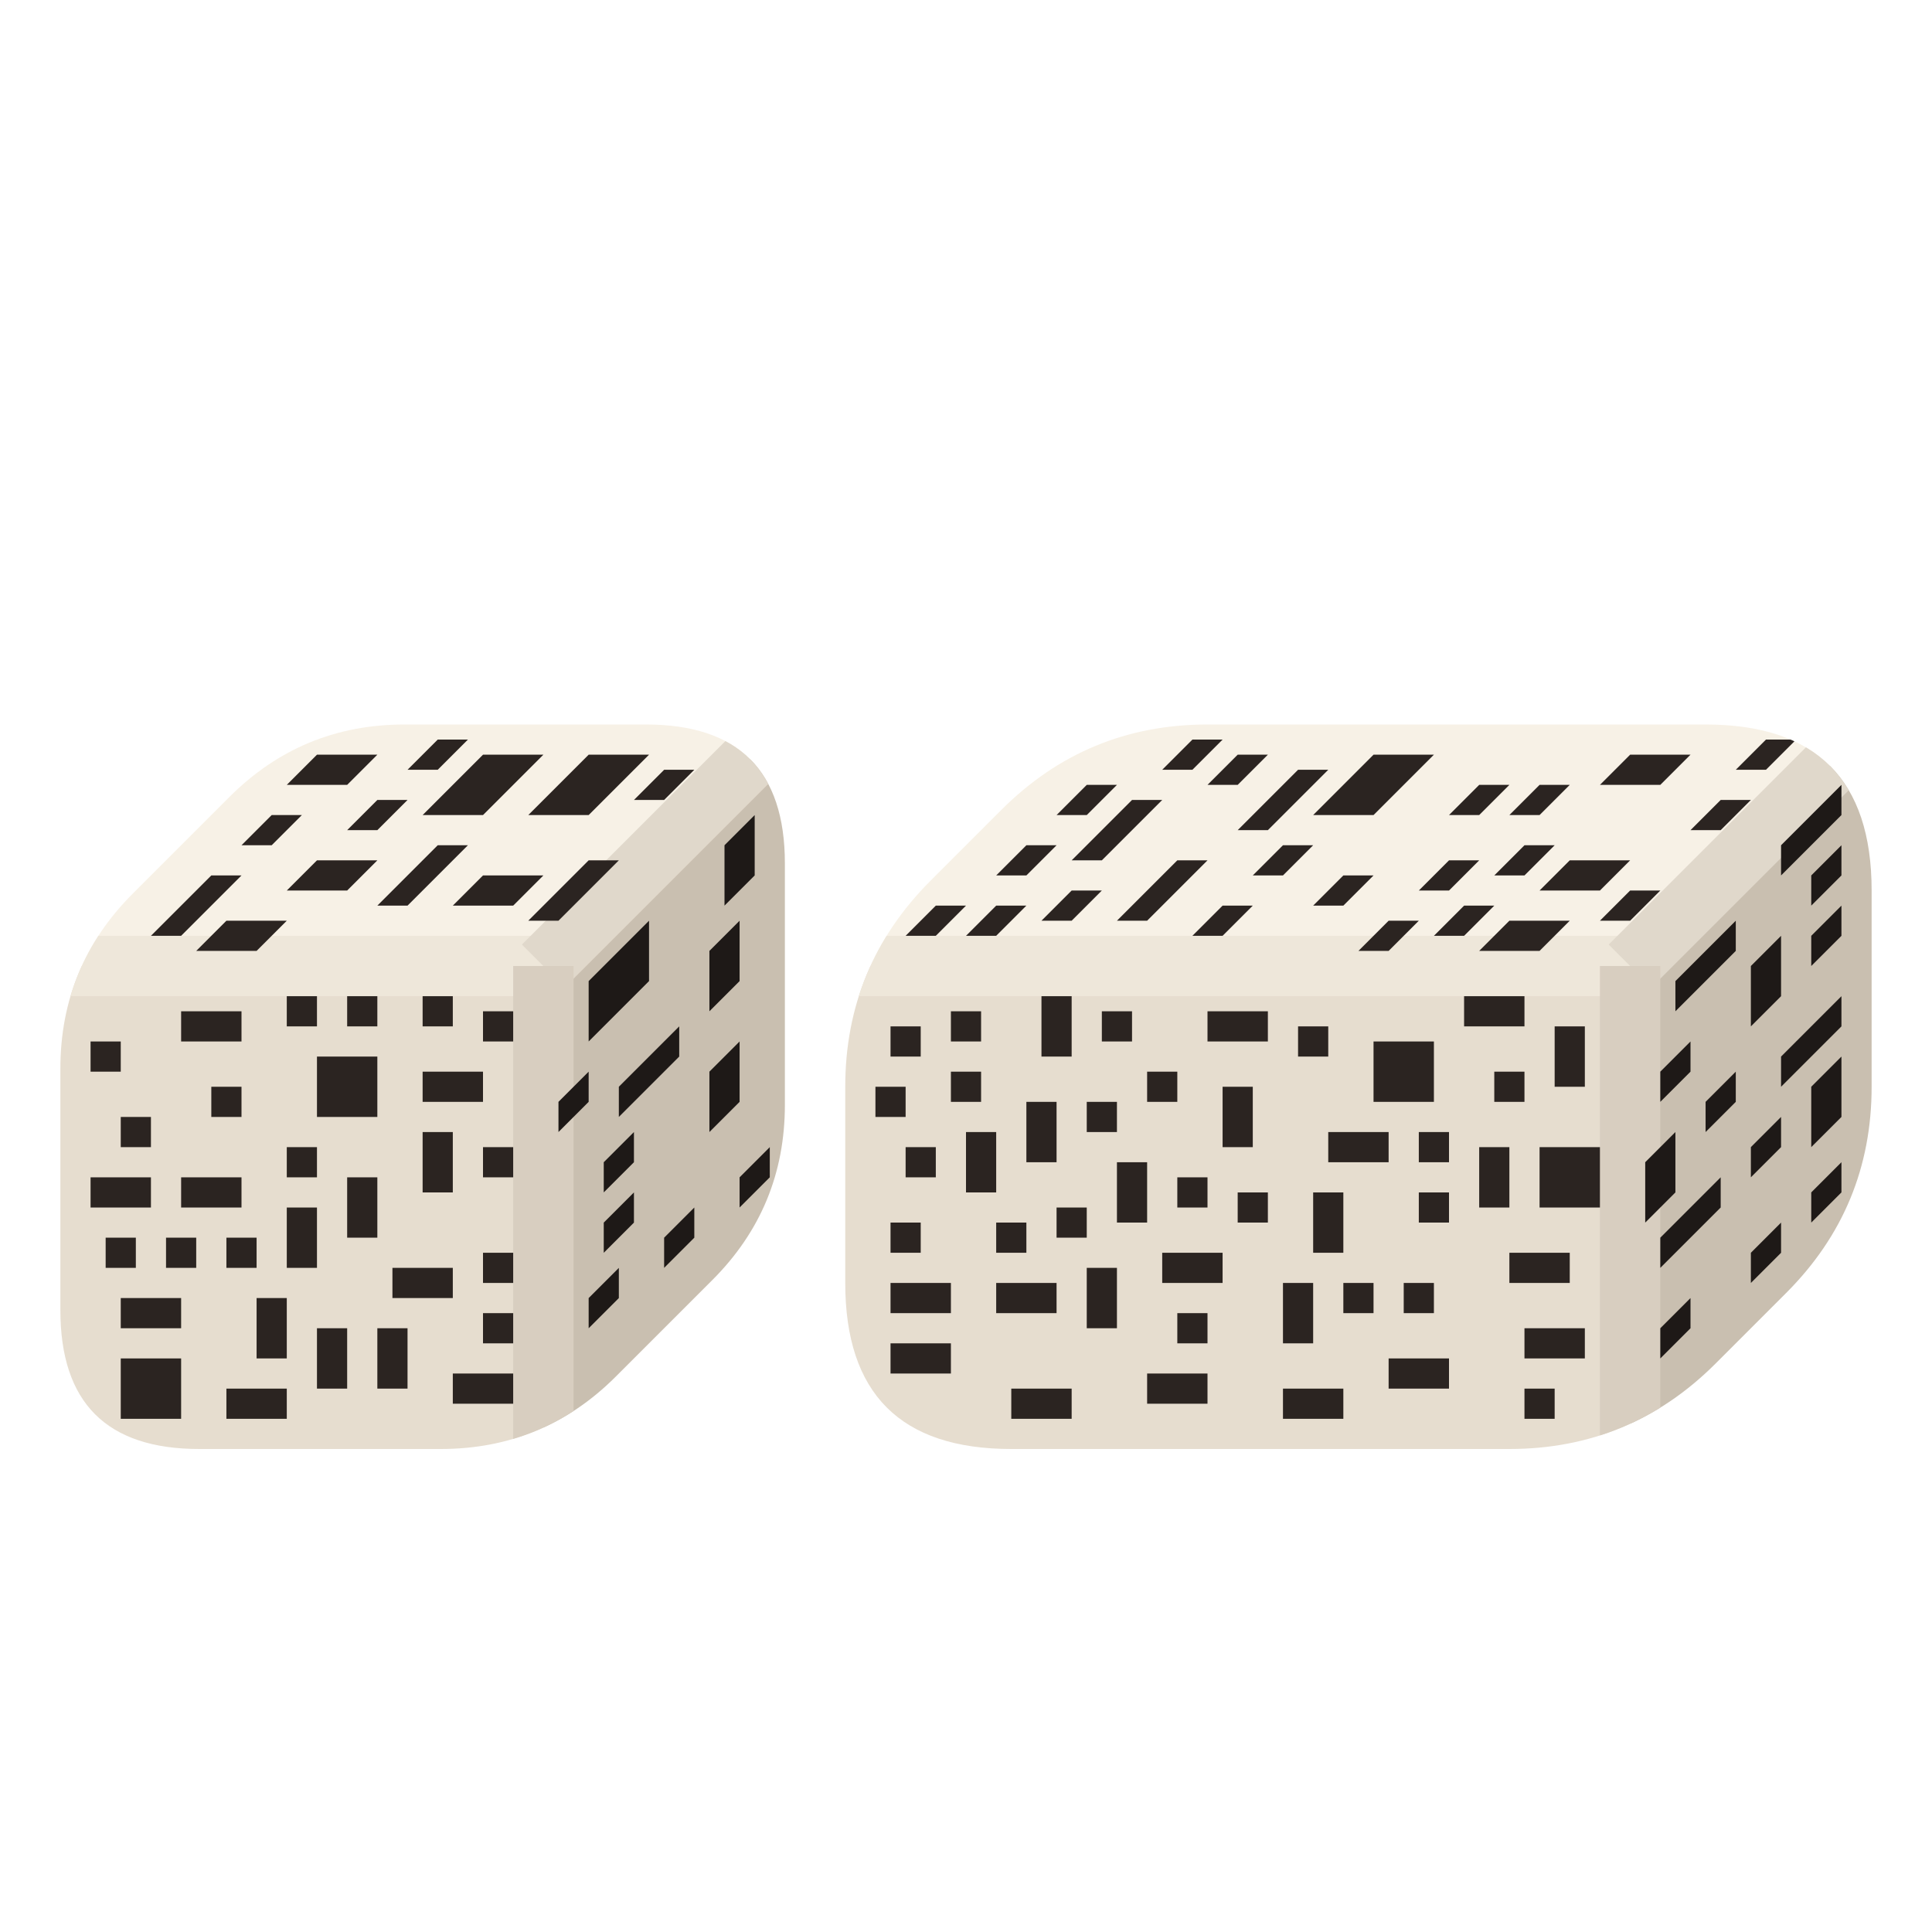
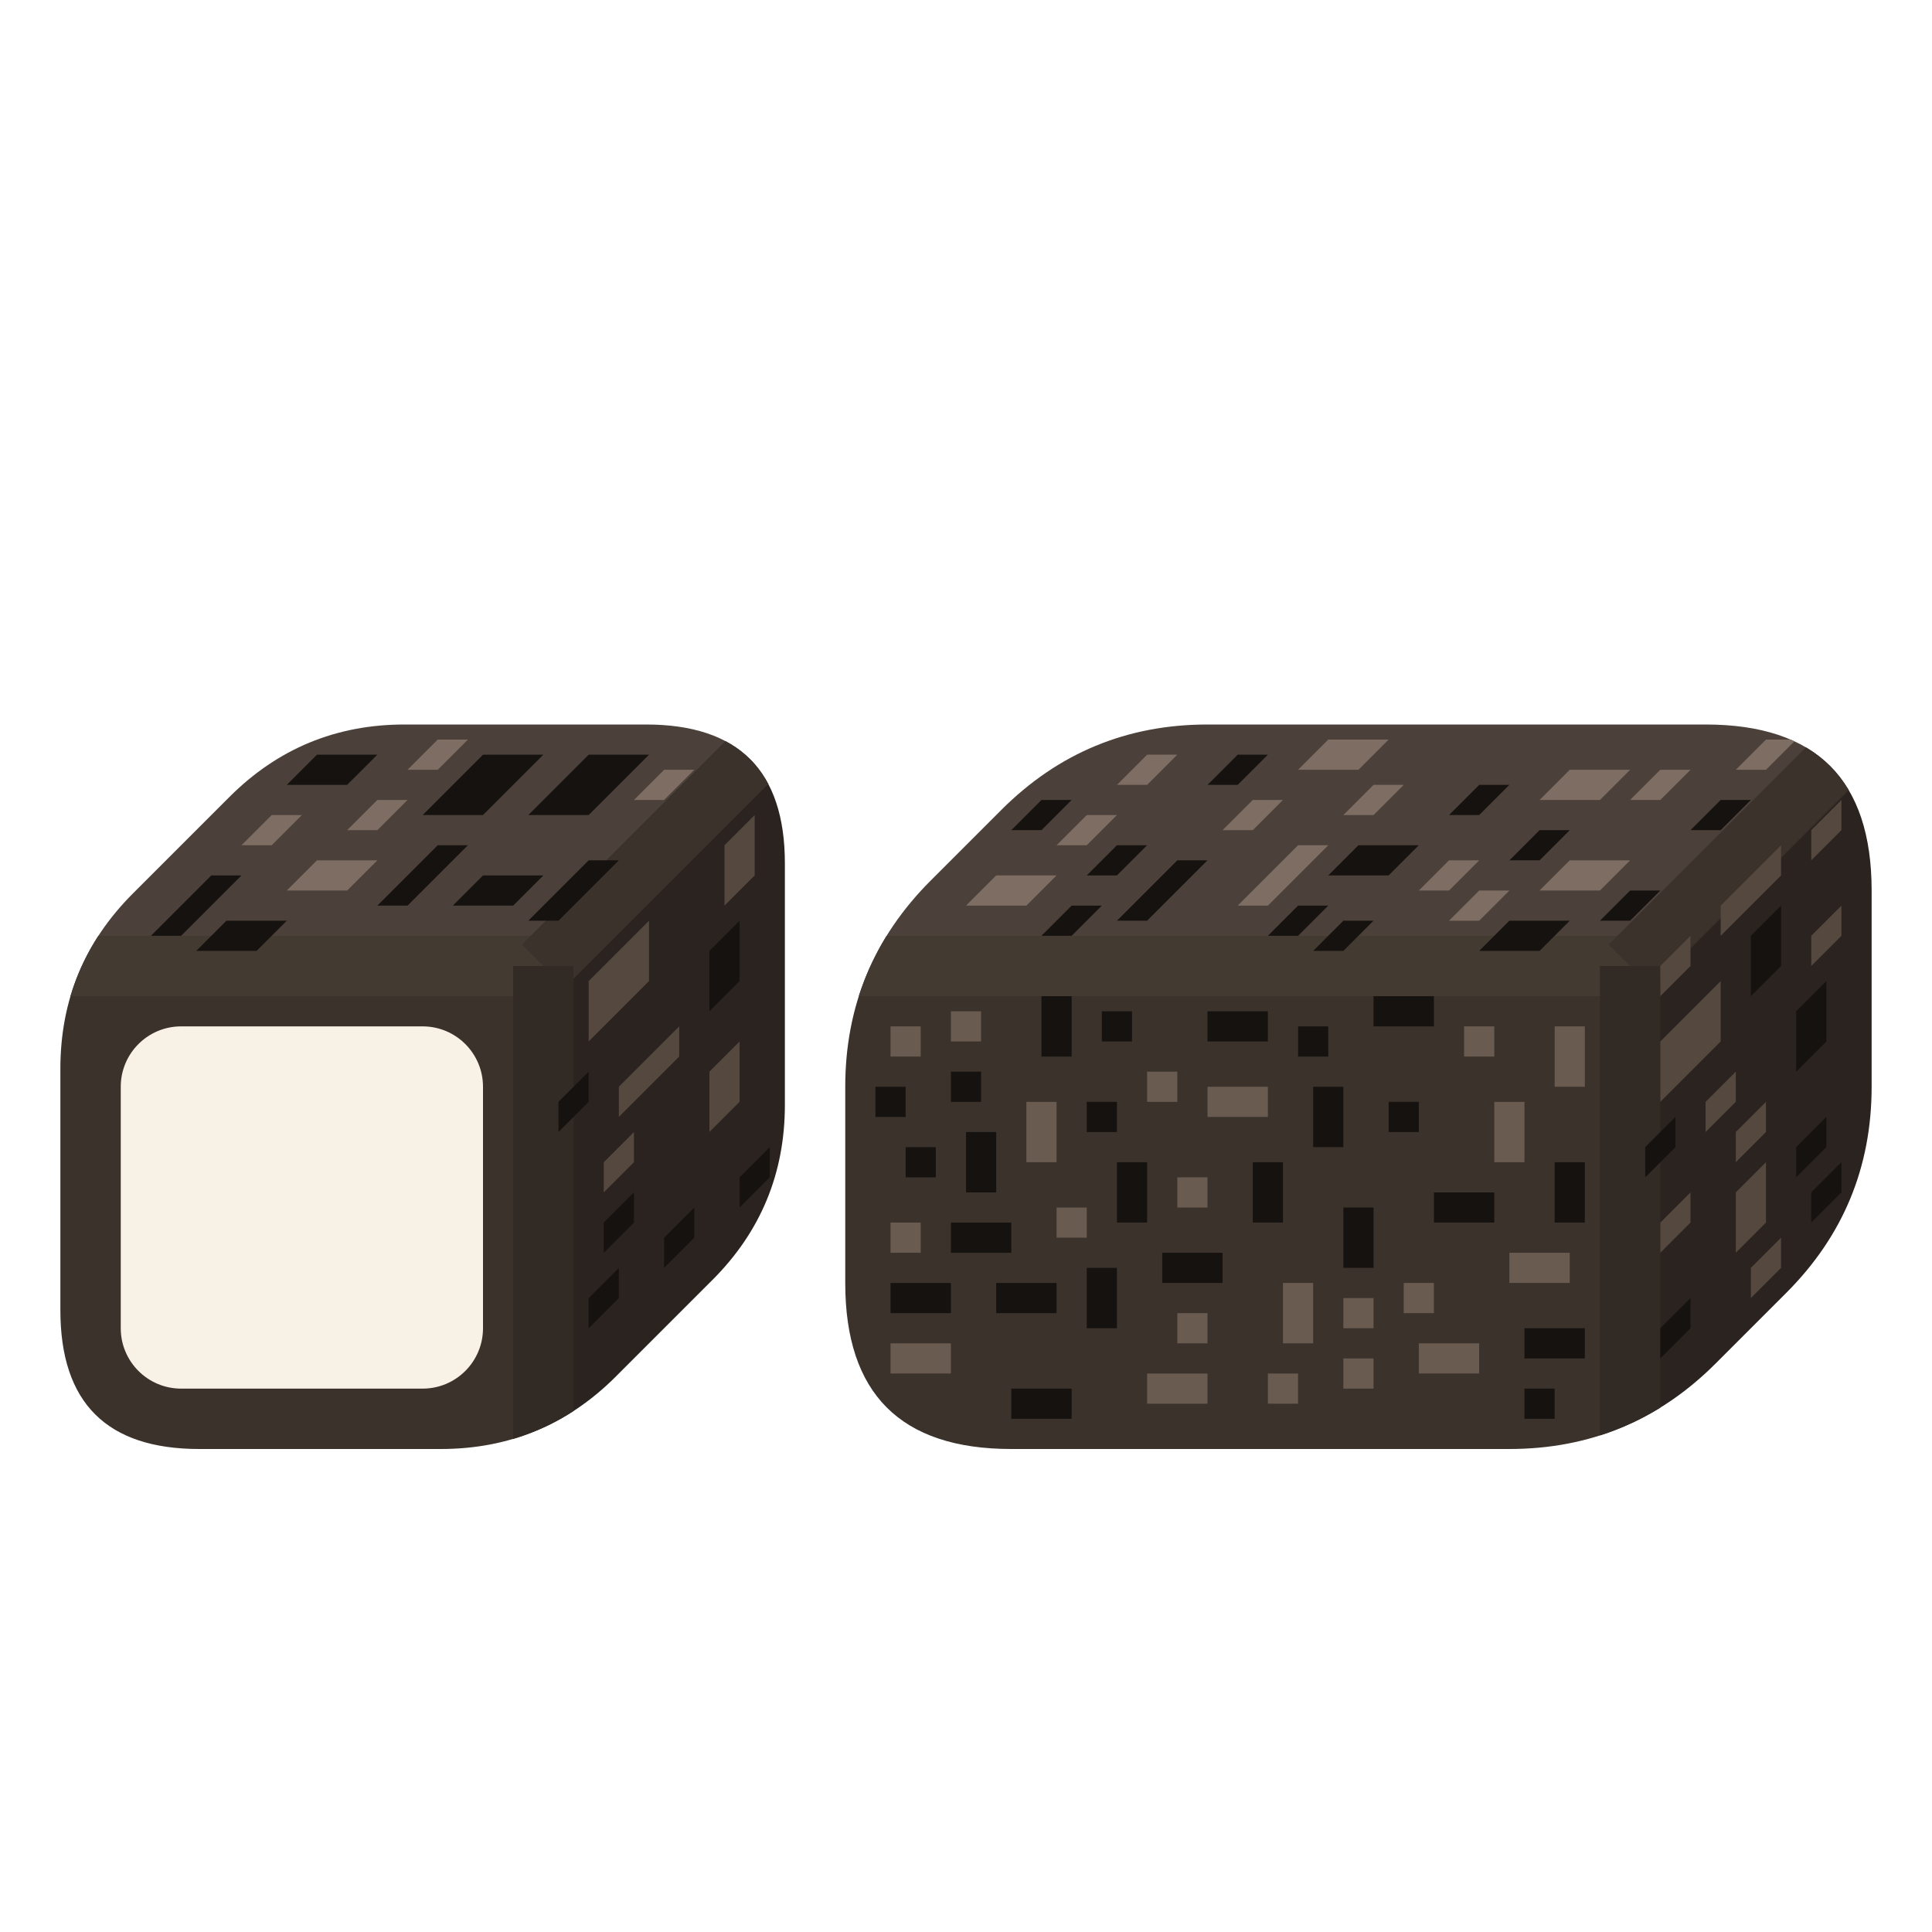
<svg xmlns="http://www.w3.org/2000/svg" viewBox="0 0 64 64" width="64" height="64">
  <g stroke-linejoin="round">
    <clipPath id="gm-dark-small">
      <path d="M2 35.4 Q2 32 4.4 29.6 L7.6 26.4 Q10 24 13.4 24 L21.4 24 Q26 24 26 28.6 L26 36.6 Q26 40 23.6 42.4 L20.4 45.6 Q18 48 14.6 48 L6.6 48 Q2 48 2 43.4 Z" />
    </clipPath>
    <g clip-path="url(#gm-dark-small)">
-       <path d="M2 32 L10 24 L26 24 L18 32 Z" fill="#f7f1e6" />
-       <path d="M18 32 L26 24 L26 40 L18 48 Z" fill="#c9bfb0" />
-       <path d="M2 32 L18 32 L18 48 L2 48 Z" fill="#e6ddcf" />
-       <path d="M2 33 L18 33 L18 31 L2 31 Z" fill="#eee7da" />
-       <path d="M18.71 32.71 L26.71 24.71 L25.29 23.29 L17.29 31.29 Z" fill="#e0d8cb" />
-       <path d="M17 32 L17 48 L19 48 L19 32 Z" fill="#d8cec0" />
-       <path d="M17.5 27 L19.5 27 L21.5 25 L19.5 25 Z M9.5 29.5 L11.5 29.5 L12.5 28.5 L10.5 28.5 Z M15 30 L17 30 L18 29 L16 29 Z M14 27 L16 27 L18 25 L16 25 Z M9.5 26 L11.5 26 L12.5 25 L10.5 25 Z M8 28 L9 28 L10 27 L9 27 Z M13.5 25.5 L14.5 25.5 L15.5 24.5 L14.5 24.5 Z M12.5 30 L13.5 30 L15.5 28 L14.5 28 Z M5 31 L6 31 L8 29 L7 29 Z M21 26.5 L22 26.5 L23 25.5 L22 25.5 Z M17.5 30.5 L18.5 30.5 L20.5 28.5 L19.5 28.5 Z M11.5 27.5 L12.5 27.5 L13.5 26.5 L12.5 26.5 Z M6.5 31.5 L8.5 31.5 L9.5 30.5 L7.5 30.5 Z" fill="#2b2421" />
-       <path d="M10.5 44h1v2h-1z M9.5 40h1v2h-1z M4 37h1v1h-1z M13 42h2v1h-2z M15 45.5h2v1h-2z M10.5 35h2v2h-2z M6 33.5h2v1h-2z M8.5 43h1v2h-1z M11.5 39h1v2h-1z M7 36h1v1h-1z M4 43h2v1h-2z M14 37.5h1v2h-1z M14 33h1v1h-1z M4 45h2v2h-2z M14 35.5h2v1h-2z M6 39h2v1h-2z M16 41.5h1v1h-1z M12.5 44h1v2h-1z M3.5 41h1v1h-1z M3 34.5h1v1h-1z M3 39h2v1h-2z M9.5 38h1v1h-1z M11.5 33h1v1h-1z M16 43.5h1v1h-1z M16 33.5h1v1h-1z M16 38h1v1h-1z M7.5 46h2v1h-2z M5.5 41h1v1h-1z M9.5 33h1v1h-1z M7.5 41h1v1h-1z" fill="#2b2421" />
-       <path d="M23.5 31.5 L24.5 30.5 L24.5 32.5 L23.5 33.5 Z M23.5 35.5 L24.5 34.5 L24.5 36.5 L23.5 37.5 Z M20.5 36 L22.5 34 L22.5 35 L20.5 37 Z M19.5 32.5 L21.5 30.5 L21.5 32.5 L19.5 34.5 Z M24 28 L25 27 L25 29 L24 30 Z M20 40.5 L21 39.5 L21 40.5 L20 41.5 Z M22 41 L23 40 L23 41 L22 42 Z M19.5 43 L20.5 42 L20.5 43 L19.5 44 Z M20 38.5 L21 37.5 L21 38.5 L20 39.5 Z M18.5 36.5 L19.5 35.5 L19.5 36.5 L18.5 37.5 Z M24.5 39 L25.5 38 L25.5 39 L24.5 40 Z" fill="#1e1917" />
+       <path d="M2 32 L10 24 L26 24 L18 32 Z" fill="#4c413a" />
+       <path d="M18 32 L26 24 L26 40 L18 48 Z" fill="#2a231f" />
+       <path d="M2 32 L18 32 L18 48 L2 48 Z" fill="#3a322b" />
+       <path d="M2 33 L18 33 L18 31 L2 31 Z" fill="#433a32" />
+       <path d="M18.71 32.71 L26.71 24.71 L25.29 23.29 L17.29 31.29 Z" fill="#3b322c" />
+       <path d="M17 32 L17 48 L19 48 L19 32 Z" fill="#322a25" />
+       <path d="M9.5 29.5 L11.5 29.5 L12.5 28.5 L10.5 28.5 Z M8 28 L9 28 L10 27 L9 27 Z M13.5 25.5 L14.5 25.5 L15.5 24.5 L14.5 24.5 Z M21 26.5 L22 26.5 L23 25.5 L22 25.5 Z M11.5 27.5 L12.5 27.5 L13.5 26.5 L12.5 26.5 Z" fill="#7d6d62" />
+       <path d="M17.5 27 L19.5 27 L21.5 25 L19.5 25 Z M15 30 L17 30 L18 29 L16 29 Z M14 27 L16 27 L18 25 L16 25 Z M9.5 26 L11.5 26 L12.5 25 L10.5 25 Z M12.5 30 L13.5 30 L15.5 28 L14.5 28 Z M5 31 L6 31 L8 29 L7 29 Z M17.5 30.5 L18.5 30.5 L20.5 28.5 L19.5 28.5 Z M6.5 31.5 L8.5 31.5 L9.5 30.5 L7.5 30.5 Z" fill="#16120f" />
+       <path d="M23.5 35.5 L24.5 34.5 L24.5 36.5 L23.5 37.5 Z M20.5 36 L22.5 34 L22.5 35 L20.5 37 Z M19.5 32.5 L21.5 30.5 L21.5 32.5 L19.5 34.5 Z M24 28 L25 27 L25 29 L24 30 Z M20 38.5 L21 37.5 L21 38.5 L20 39.5 Z" fill="#55483f" />
+       <path d="M23.5 31.5 L24.5 30.5 L24.5 32.5 L23.5 33.5 Z M20 40.5 L21 39.5 L21 40.5 L20 41.5 Z M22 41 L23 40 L23 41 L22 42 Z M19.5 43 L20.5 42 L20.5 43 L19.5 44 Z M18.5 36.5 L19.5 35.5 L19.5 36.5 L18.5 37.5 Z M24.5 39 L25.5 38 L25.5 39 L24.5 40 Z" fill="#16120f" />
+       <rect x="4" y="34" width="12" height="12" rx="2" fill="#f7f1e6" />
    </g>
    <clipPath id="gm-dark-large">
      <path d="M28 36 Q28 32 30.83 29.17 L33.17 26.83 Q36 24 40 24 L56.5 24 Q62 24 62 29.5 L62 36 Q62 40 59.17 42.83 L56.83 45.17 Q54 48 50 48 L33.5 48 Q28 48 28 42.5 Z" />
    </clipPath>
    <g clip-path="url(#gm-dark-large)">
-       <path d="M28 32 L36 24 L62 24 L54 32 Z" fill="#f7f1e6" />
-       <path d="M54 32 L62 24 L62 40 L54 48 Z" fill="#c9bfb0" />
-       <path d="M28 32 L54 32 L54 48 L28 48 Z" fill="#e6ddcf" />
-       <path d="M28 33 L54 33 L54 31 L28 31 Z" fill="#eee7da" />
-       <path d="M54.71 32.71 L62.71 24.71 L61.29 23.29 L53.29 31.29 Z" fill="#e0d8cb" />
-       <path d="M53 32 L53 48 L55 48 L55 32 Z" fill="#d8cec0" />
-       <path d="M41.5 29 L42.5 29 L43.5 28 L42.5 28 Z M53 26 L55 26 L56 25 L54 25 Z M35.5 28.5 L36.5 28.5 L38.5 26.5 L37.5 26.5 Z M43.5 30 L44.5 30 L45.5 29 L44.5 29 Z M43.5 27 L45.5 27 L47.5 25 L45.5 25 Z M49.5 29 L50.5 29 L51.5 28 L50.5 28 Z M47 29.5 L48 29.5 L49 28.5 L48 28.5 Z M37 30.5 L38 30.5 L40 28.5 L39 28.5 Z M56 27.5 L57 27.5 L58 26.5 L57 26.5 Z M48 27 L49 27 L50 26 L49 26 Z M40 26 L41 26 L42 25 L41 25 Z M51 29.5 L53 29.5 L54 28.5 L52 28.5 Z M35 27 L36 27 L37 26 L36 26 Z M32 31 L33 31 L34 30 L33 30 Z M34.5 30.5 L35.5 30.5 L36.5 29.5 L35.5 29.5 Z M41 27.5 L42 27.5 L44 25.5 L43 25.5 Z M39.5 31 L40.5 31 L41.5 30 L40.5 30 Z M33 29 L34 29 L35 28 L34 28 Z M30 31 L31 31 L32 30 L31 30 Z M57.5 25.5 L58.5 25.5 L59.5 24.5 L58.5 24.5 Z M53 30.5 L54 30.5 L55 29.5 L54 29.5 Z M50 27 L51 27 L52 26 L51 26 Z M38.5 25.5 L39.5 25.5 L40.5 24.5 L39.5 24.5 Z M47.5 31 L48.5 31 L49.5 30 L48.5 30 Z M49 31.5 L51 31.5 L52 30.5 L50 30.5 Z M45 31.5 L46 31.5 L47 30.5 L46 30.5 Z" fill="#2b2421" />
-       <path d="M33 40.5h1v1h-1z M45.5 34.5h2v2h-2z M43.5 39.5h1v2h-1z M49 38h1v2h-1z M51 38h2v2h-2z M40.5 36h1v2h-1z M46 45h2v1h-2z M46.5 42.5h1v1h-1z M29.5 44.5h2v1h-2z M36.5 33.5h1v1h-1z M34.5 33h1v2h-1z M43 34h1v1h-1z M38 45.5h2v1h-2z M34 36.5h1v2h-1z M50 41.5h2v1h-2z M36 42h1v2h-1z M37 38.5h1v2h-1z M38 35.5h1v1h-1z M29.5 40.5h1v1h-1z M42.5 42.5h1v2h-1z M49.5 35.5h1v1h-1z M50.5 44h2v1h-2z M51.5 34h1v2h-1z M32 37.5h1v2h-1z M39 39h1v1h-1z M29 36h1v1h-1z M44 37.5h2v1h-2z M33 42.5h2v1h-2z M33.5 46h2v1h-2z M31.5 33.5h1v1h-1z M48.5 33h2v1h-2z M38.5 41.5h2v1h-2z M40 33.5h2v1h-2z M50.5 46h1v1h-1z M39 43.5h1v1h-1z M29.5 42.5h2v1h-2z M47 39.5h1v1h-1z M29.5 34h1v1h-1z M41 39.5h1v1h-1z M30 38h1v1h-1z M35 40h1v1h-1z M42.5 46h2v1h-2z M36 36.5h1v1h-1z M44.5 42.5h1v1h-1z M47 37.5h1v1h-1z M31.5 35.5h1v1h-1z" fill="#2b2421" />
-       <path d="M58 32 L59 31 L59 33 L58 34 Z M55 41 L57 39 L57 40 L55 42 Z M55.5 32.5 L57.5 30.5 L57.5 31.5 L55.5 33.5 Z M59 35 L61 33 L61 34 L59 36 Z M56.5 36.5 L57.5 35.5 L57.5 36.5 L56.5 37.5 Z M55 44 L56 43 L56 44 L55 45 Z M58 38 L59 37 L59 38 L58 39 Z M58 41.5 L59 40.5 L59 41.5 L58 42.5 Z M59 28 L61 26 L61 27 L59 29 Z M60 36 L61 35 L61 37 L60 38 Z M60 31 L61 30 L61 31 L60 32 Z M55 35.5 L56 34.5 L56 35.5 L55 36.5 Z M60 39.5 L61 38.5 L61 39.5 L60 40.5 Z M60 29 L61 28 L61 29 L60 30 Z M54.5 38.5 L55.5 37.5 L55.5 39.5 L54.5 40.5 Z" fill="#1e1917" />
+       <path d="M28 32 L36 24 L62 24 L54 32 Z" fill="#4c413a" />
+       <path d="M54 32 L62 24 L62 40 L54 48 Z" fill="#2a231f" />
+       <path d="M28 32 L54 32 L54 48 L28 48 Z" fill="#3a322b" />
+       <path d="M28 33 L54 33 L54 31 L28 31 Z" fill="#433a32" />
+       <path d="M54.71 32.71 L62.71 24.71 L61.29 23.29 L53.29 31.29 Z" fill="#3b322c" />
+       <path d="M53 32 L53 48 L55 48 L55 32 Z" fill="#322a25" />
+       <path d="M35 28 L36 28 L37 27 L36 27 Z M43 25.5 L45 25.5 L46 24.5 L44 24.5 Z M41 30 L42 30 L44 28 L43 28 Z M47 29.5 L48 29.5 L49 28.5 L48 28.5 Z M32 30 L34 30 L35 29 L33 29 Z M51 29.5 L53 29.5 L54 28.5 L52 28.5 Z M48 30.5 L49 30.5 L50 29.5 L49 29.5 Z M44.5 27 L45.5 27 L46.5 26 L45.5 26 Z M54 26.5 L55 26.5 L56 25.5 L55 25.5 Z M51 26.5 L53 26.5 L54 25.5 L52 25.5 Z M57.5 25.5 L58.5 25.5 L59.5 24.5 L58.5 24.5 Z M37 26 L38 26 L39 25 L38 25 Z M40.5 27.5 L41.5 27.5 L42.5 26.5 L41.5 26.5 Z" fill="#7d6d62" />
+       <path d="M44 29 L46 29 L47 28 L45 28 Z M36 29 L37 29 L38 28 L37 28 Z M37 30.5 L38 30.5 L40 28.5 L39 28.5 Z M56 27.5 L57 27.5 L58 26.5 L57 26.5 Z M48 27 L49 27 L50 26 L49 26 Z M40 26 L41 26 L42 25 L41 25 Z M50 28.5 L51 28.5 L52 27.5 L51 27.5 Z M34.5 31 L35.5 31 L36.5 30 L35.5 30 Z M33.5 27.5 L34.5 27.5 L35.5 26.5 L34.5 26.5 Z M42 31 L43 31 L44 30 L43 30 Z M53 30.5 L54 30.5 L55 29.5 L54 29.5 Z M43.5 31.5 L44.5 31.5 L45.5 30.5 L44.5 30.5 Z M49 31.5 L51 31.5 L52 30.5 L50 30.5 Z" fill="#16120f" />
+       <path d="M56.5 36.5 L57.5 35.5 L57.5 36.5 L56.5 37.5 Z M57.5 39.5 L58.5 38.5 L58.5 40.5 L57.5 41.5 Z M57 30 L59 28 L59 29 L57 31 Z M55 40.5 L56 39.5 L56 40.5 L55 41.5 Z M55 34.5 L57 32.5 L57 34.5 L55 36.5 Z M60 31 L61 30 L61 31 L60 32 Z M60 27.5 L61 26.5 L61 27.5 L60 28.5 Z M58 42 L59 41 L59 42 L58 43 Z M55 32 L56 31 L56 32 L55 33 Z M57.5 37.5 L58.5 36.5 L58.5 37.5 L57.5 38.5 Z" fill="#55483f" />
+       <path d="M55 44 L56 43 L56 44 L55 45 Z M59.5 33.5 L60.5 32.5 L60.5 34.5 L59.5 35.5 Z M59.5 38 L60.5 37 L60.5 38 L59.5 39 Z M58 31 L59 30 L59 32 L58 33 Z M60 39.5 L61 38.5 L61 39.5 L60 40.5 Z M54.5 38 L55.5 37 L55.5 38 L54.5 39 Z" fill="#16120f" />
+       <path d="M46.5 42.5h1v1h-1z M49.5 36.5h1v2h-1z M29.5 44.5h2v1h-2z M38 45.5h2v1h-2z M34 36.5h1v2h-1z M50 41.5h2v1h-2z M38 35.5h1v1h-1z M29.5 40.5h1v1h-1z M42.5 42.5h1v2h-1z M51.5 34h1v2h-1z M47 44.5h2v1h-2z M39 39h1v1h-1z M40 36h2v1h-2z M48.5 34h1v1h-1z M31.5 33.5h1v1h-1z M44.5 45h1v1h-1z M39 43.5h1v1h-1z M29.5 34h1v1h-1z M35 40h1v1h-1z M42 45.5h1v1h-1z M44.5 43h1v1h-1z" fill="#6a5b51" />
+       <path d="M36.5 33.5h1v1h-1z M46 36.5h1v1h-1z M34.5 33h1v2h-1z M44.5 40h1v2h-1z M43 34h1v1h-1z M36 42h1v2h-1z M37 38.5h1v2h-1z M45.5 33h2v1h-2z M50.5 44h2v1h-2z M32 37.5h1v2h-1z M31.5 40.5h2v1h-2z M29 36h1v1h-1z M51.5 38.5h1v2h-1z M33 42.5h2v1h-2z M33.5 46h2v1h-2z M41.5 38.5h1v2h-1z M47.5 39.5h2v1h-2z M38.5 41.5h2v1h-2z M43.5 36h1v2h-1z M40 33.5h2v1h-2z M50.5 46h1v1h-1z M29.5 42.5h2v1h-2z M30 38h1v1h-1z M36 36.5h1v1h-1z M31.5 35.5h1v1h-1z" fill="#16120f" />
    </g>
  </g>
</svg>
